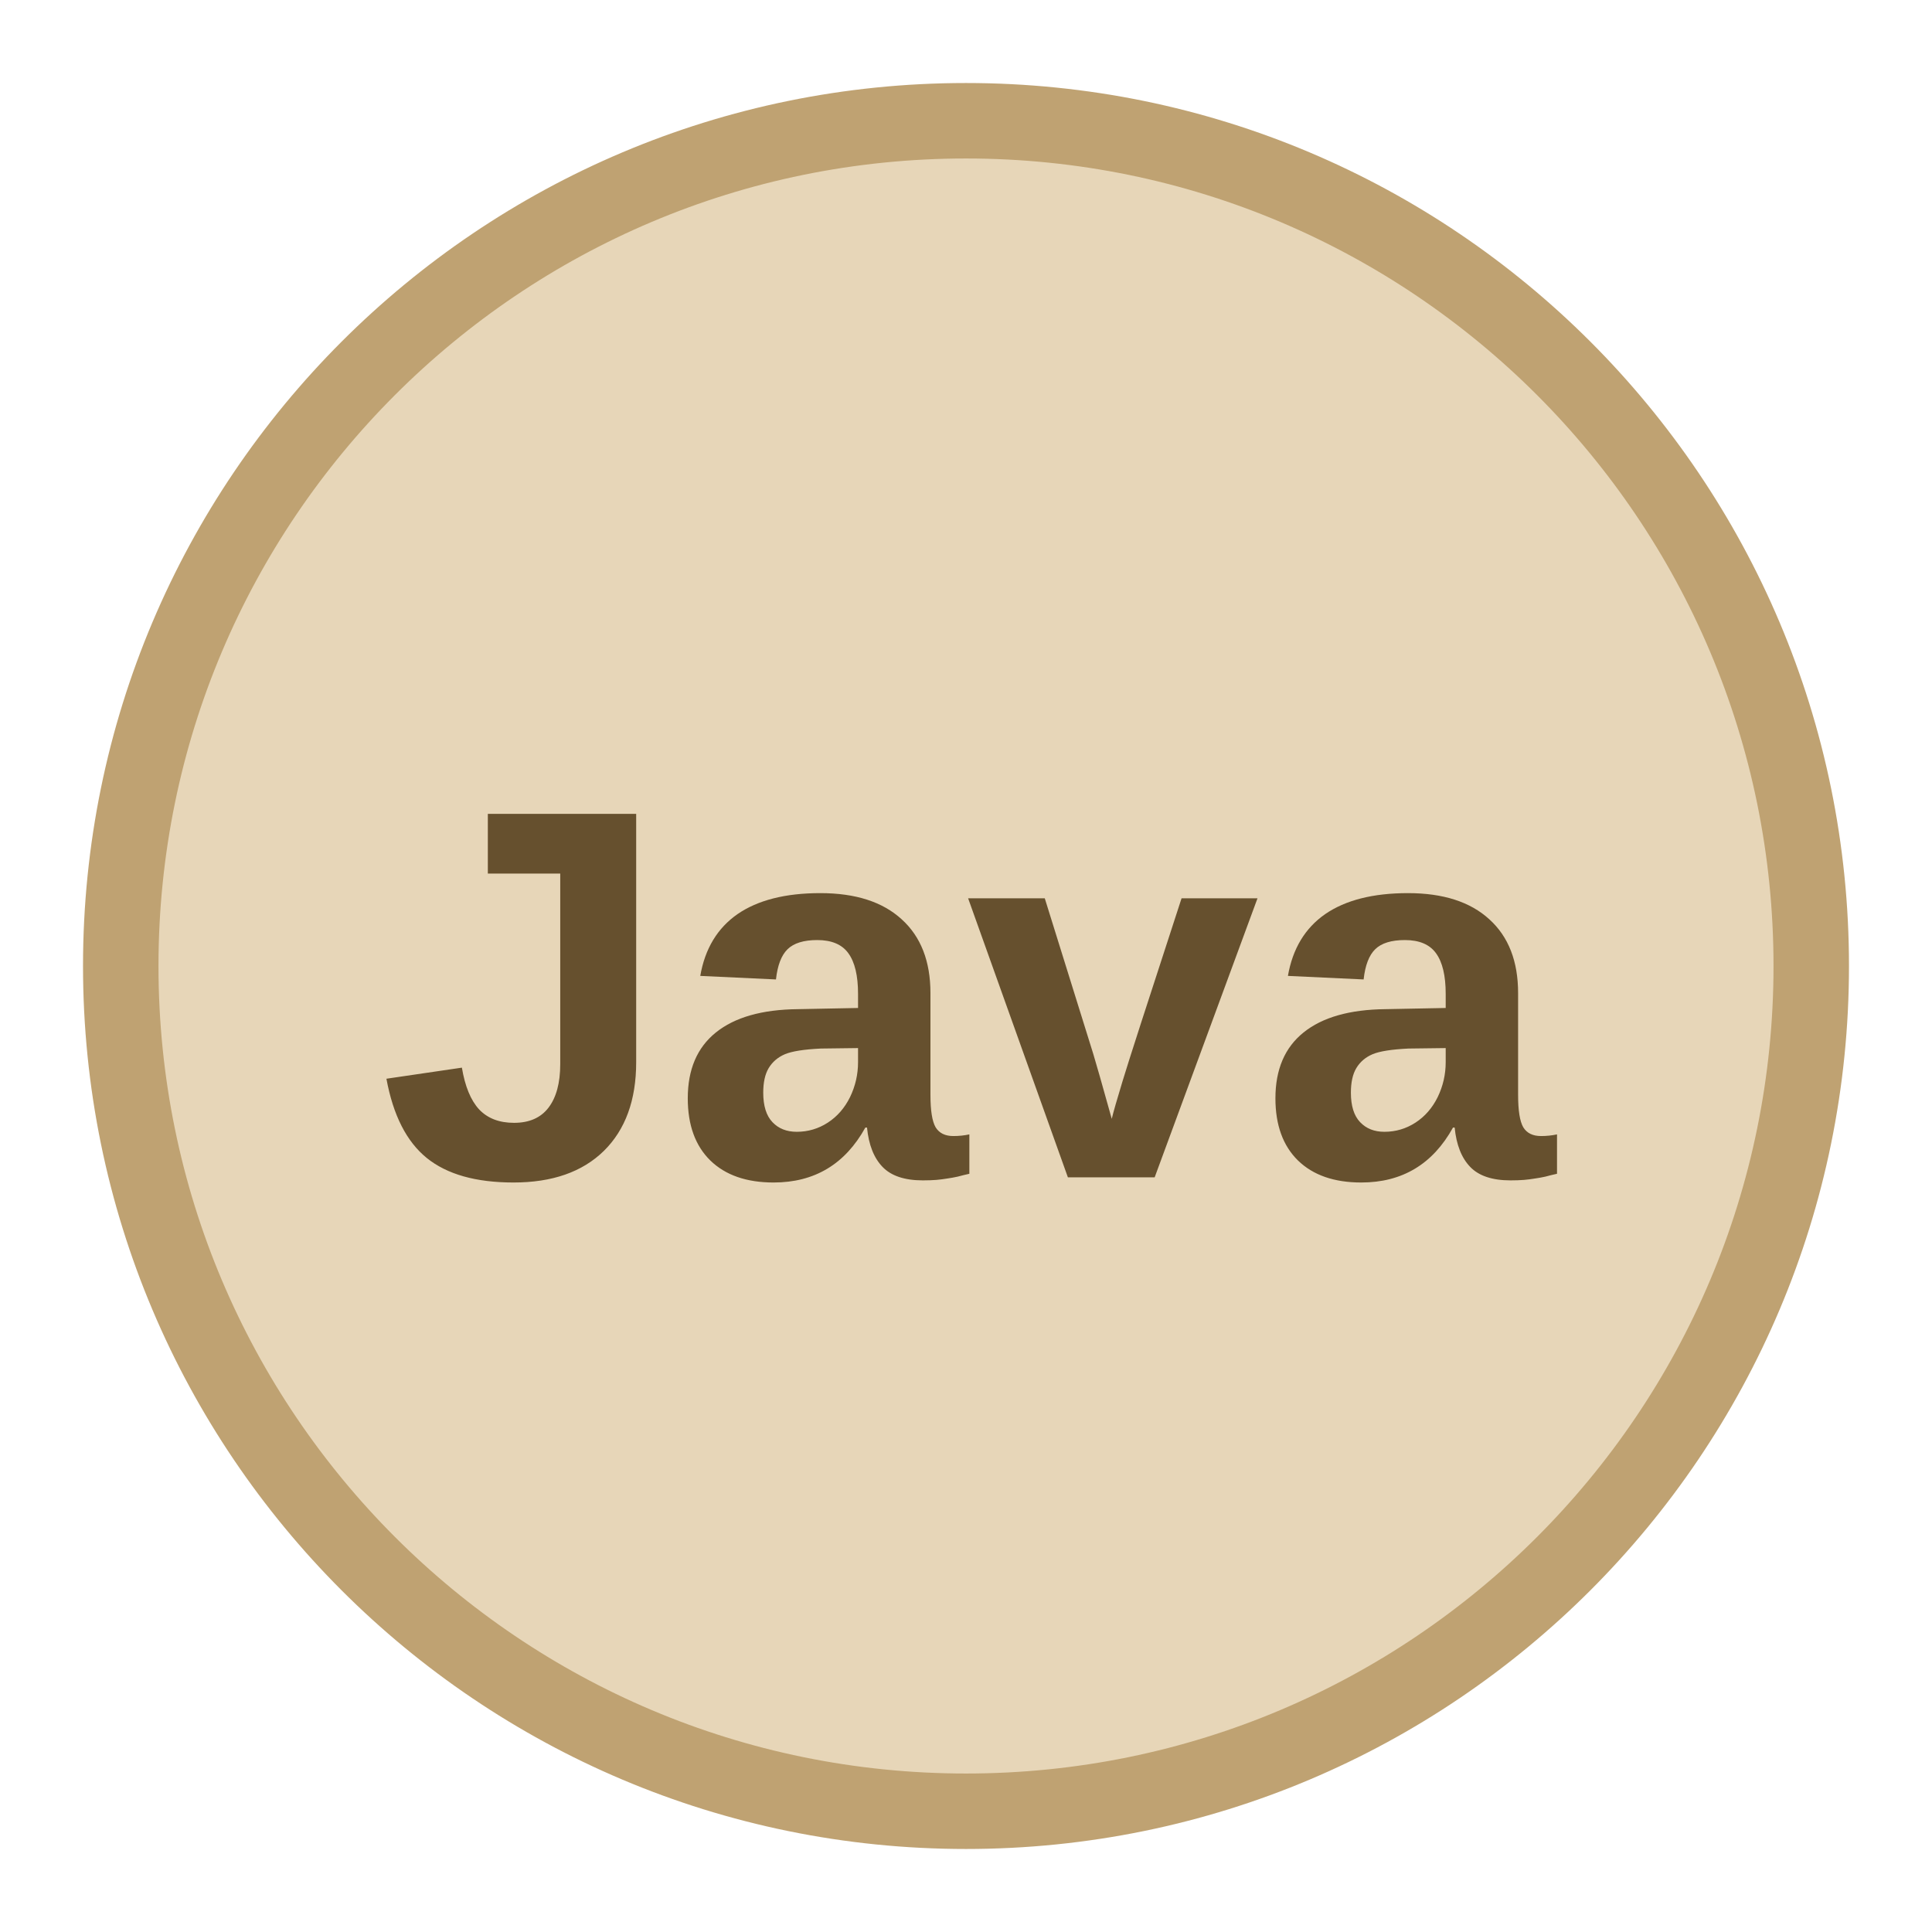
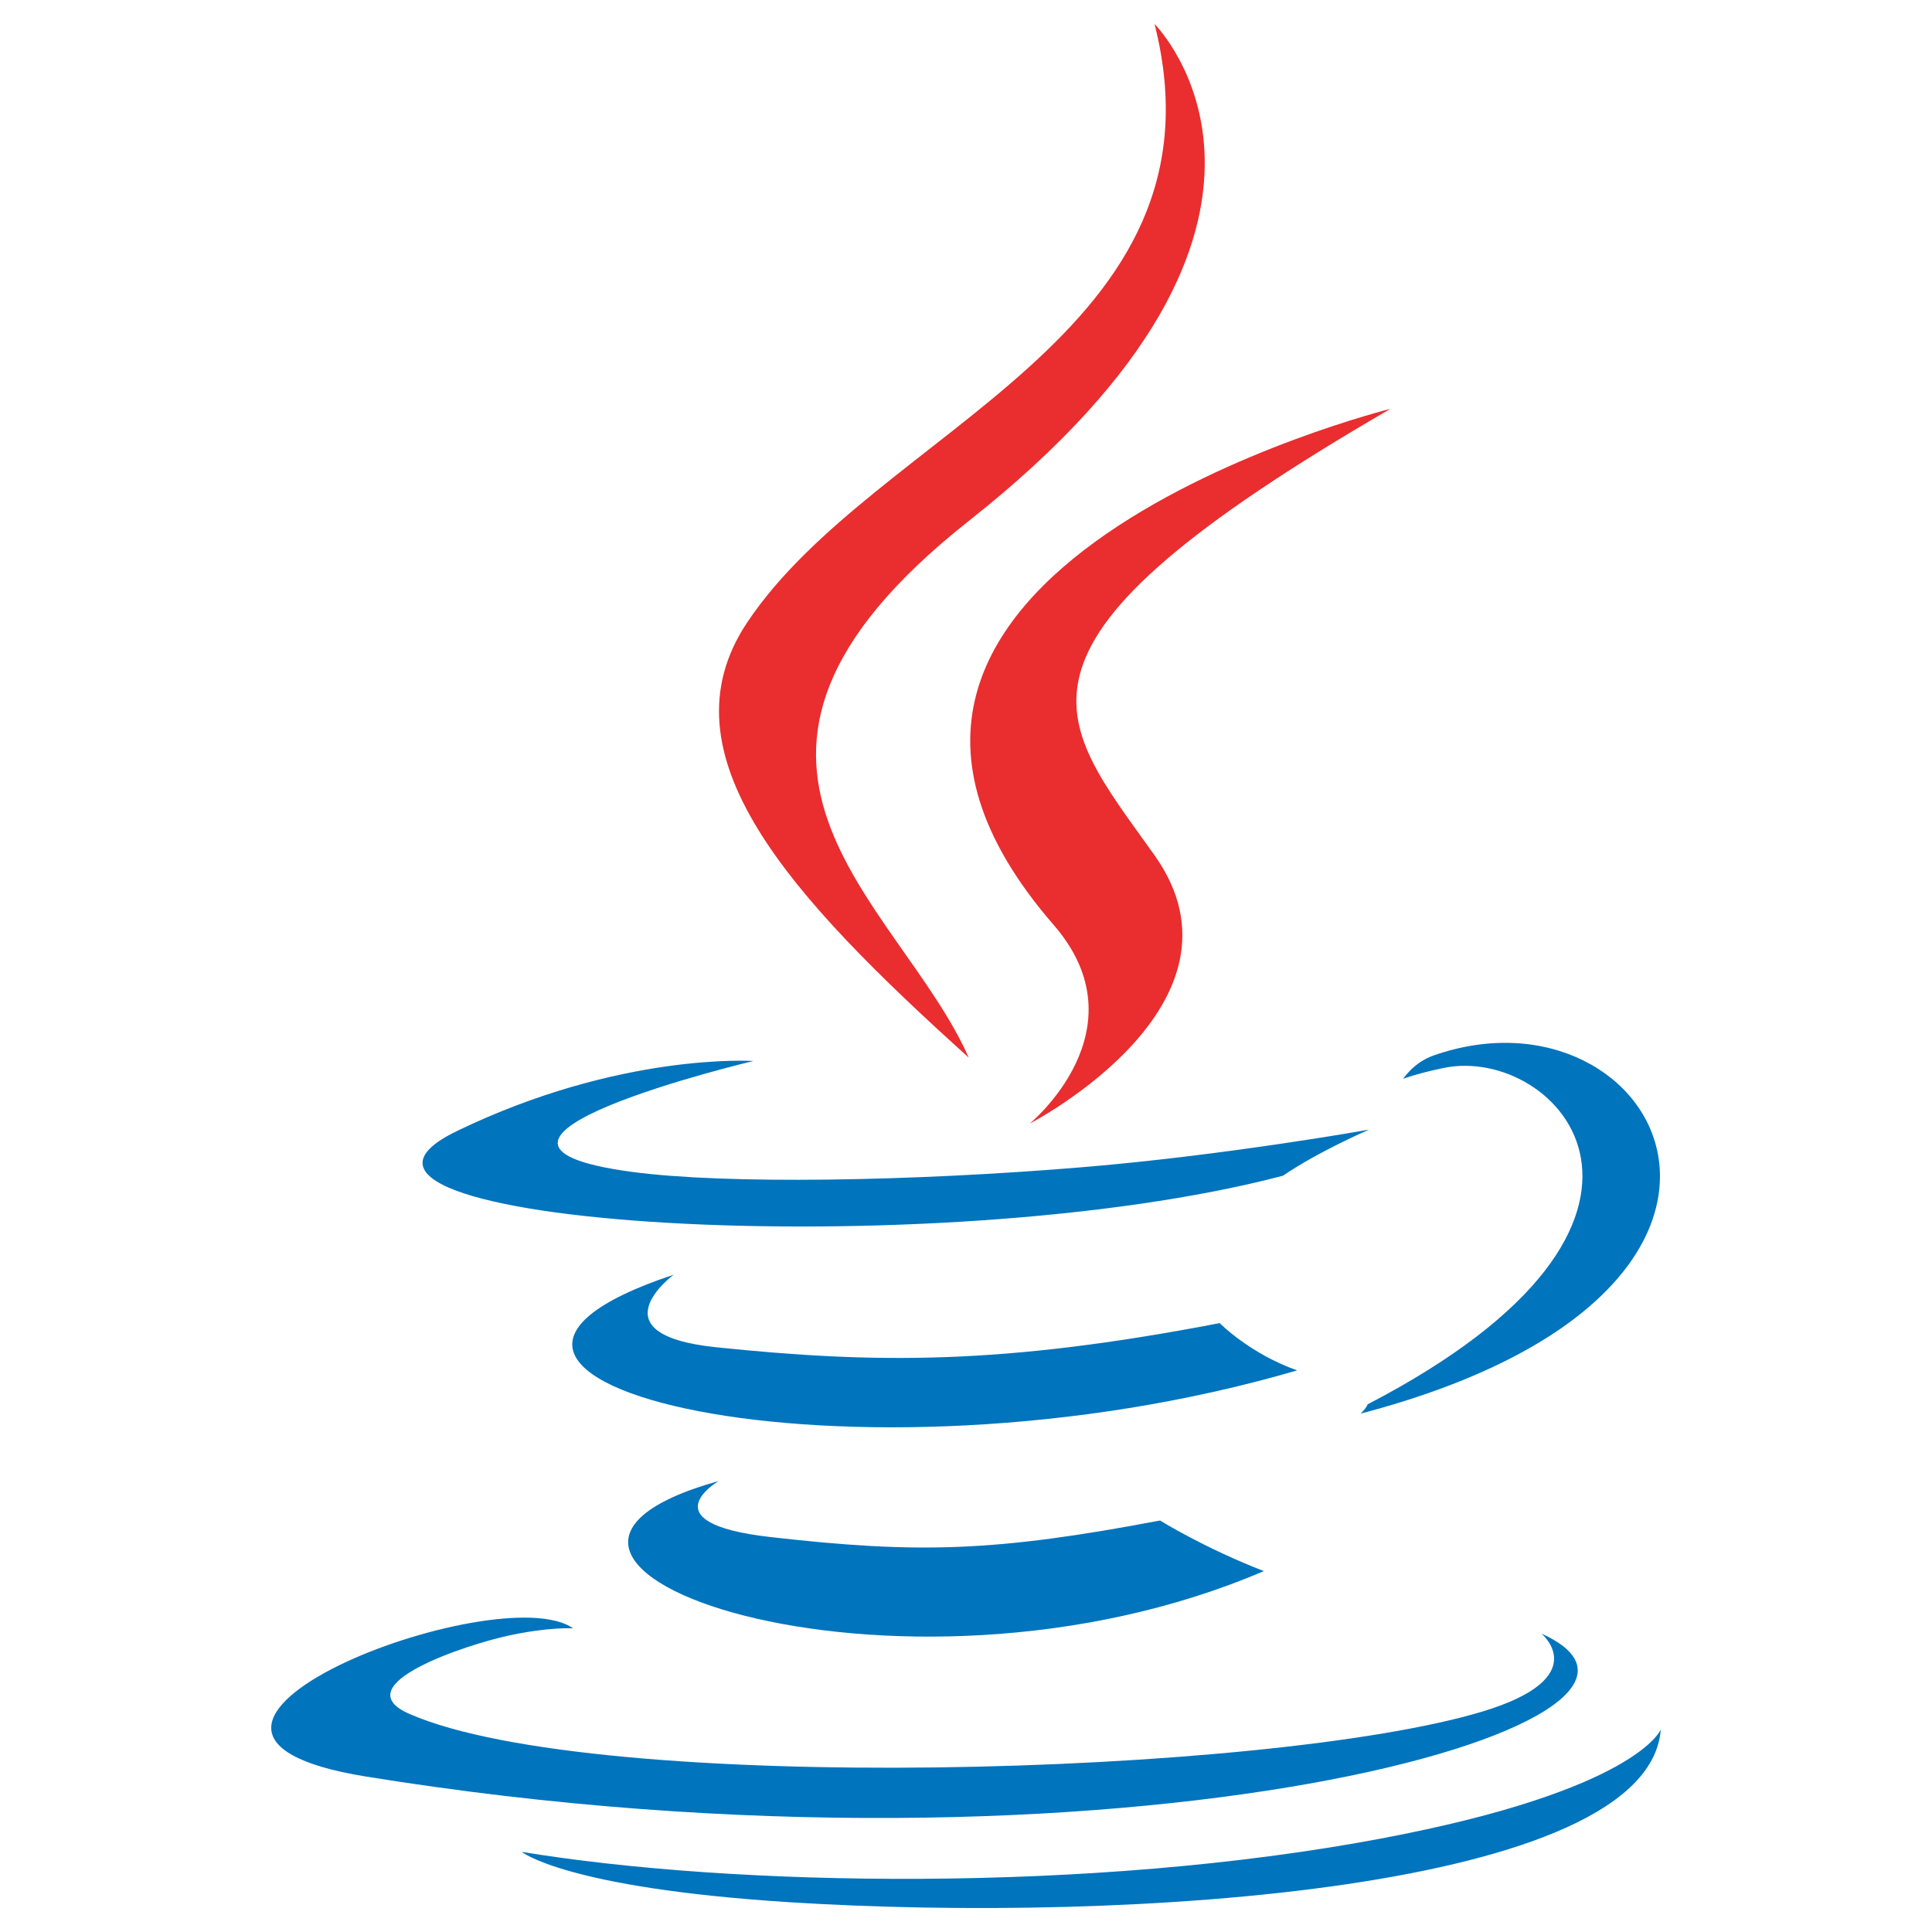
<svg xmlns="http://www.w3.org/2000/svg" viewBox="0 0 128 128">
-   <circle cx="64" cy="64" r="56" fill="#e7d6b8" stroke="#bfa272" stroke-width="5" />
-   <text x="64" y="78" text-anchor="middle" fill="#66502e" font-family="Arial, sans-serif" font-size="35" font-weight="700">Java</text>
+   <path fill="#0074BD" d="M47.617 98.12s-4.767 2.774 3.397 3.71c9.892 1.13 14.947.968 25.845-1.092 0 0 2.871 1.795 6.873 3.351-24.439 10.47-55.308-.607-36.115-5.969zm-2.988-13.665s-5.348 3.959 2.823 4.805c10.567 1.091 18.91 1.18 33.354-1.6 0 0 1.993 2.025 5.132 3.131-29.542 8.64-62.446.68-41.309-6.336z" />
+   <path fill="#EA2D2E" d="M69.802 61.271c6.025 6.935-1.58 13.17-1.58 13.17s15.289-7.891 8.269-17.777c-6.559-9.215-11.587-13.792 15.635-29.58 0 .001-42.731 10.67-22.324 34.187z" />
+   <path fill="#0074BD" d="M102.123 108.229s3.529 2.91-3.888 5.159c-14.102 4.272-58.706 5.56-71.094.171-4.451-1.938 3.899-4.625 6.526-5.192 2.739-.593 4.303-.485 4.303-.485-4.953-3.487-32.013 6.85-13.743 9.815 49.821 8.076 90.817-3.637 77.896-9.468zM49.912 70.294s-22.686 5.389-8.033 7.348c6.188.828 18.518.638 30.011-.326 9.39-.789 18.813-2.474 18.813-2.474s-3.308 1.419-5.704 3.053c-23.042 6.061-67.544 3.238-54.731-2.958 10.832-5.239 19.644-4.643 19.644-4.643zm40.697 22.747c23.421-12.167 12.591-23.86 5.032-22.285-1.848.385-2.677.72-2.677.72s.688-1.079 2-1.543c14.953-5.255 26.451 15.503-4.823 23.725 0-.002.359-.327.468-.617z" />
+   <path fill="#EA2D2E" d="M76.491 1.587S89.459 14.563 64.188 34.51c-20.266 16.006-4.621 25.13-.007 35.559-11.831-10.673-20.509-20.07-14.688-28.815C58.041 28.42 81.722 22.195 76.491 1.587z" />
+   <path fill="#0074BD" d="M52.214 126.021c22.476 1.437 57-.8 57.817-11.436 0 0-1.571 4.032-18.577 7.231-19.186 3.612-42.854 3.191-56.887.874 0 .001 2.875 2.381 17.647 3.331z" />
</svg>
